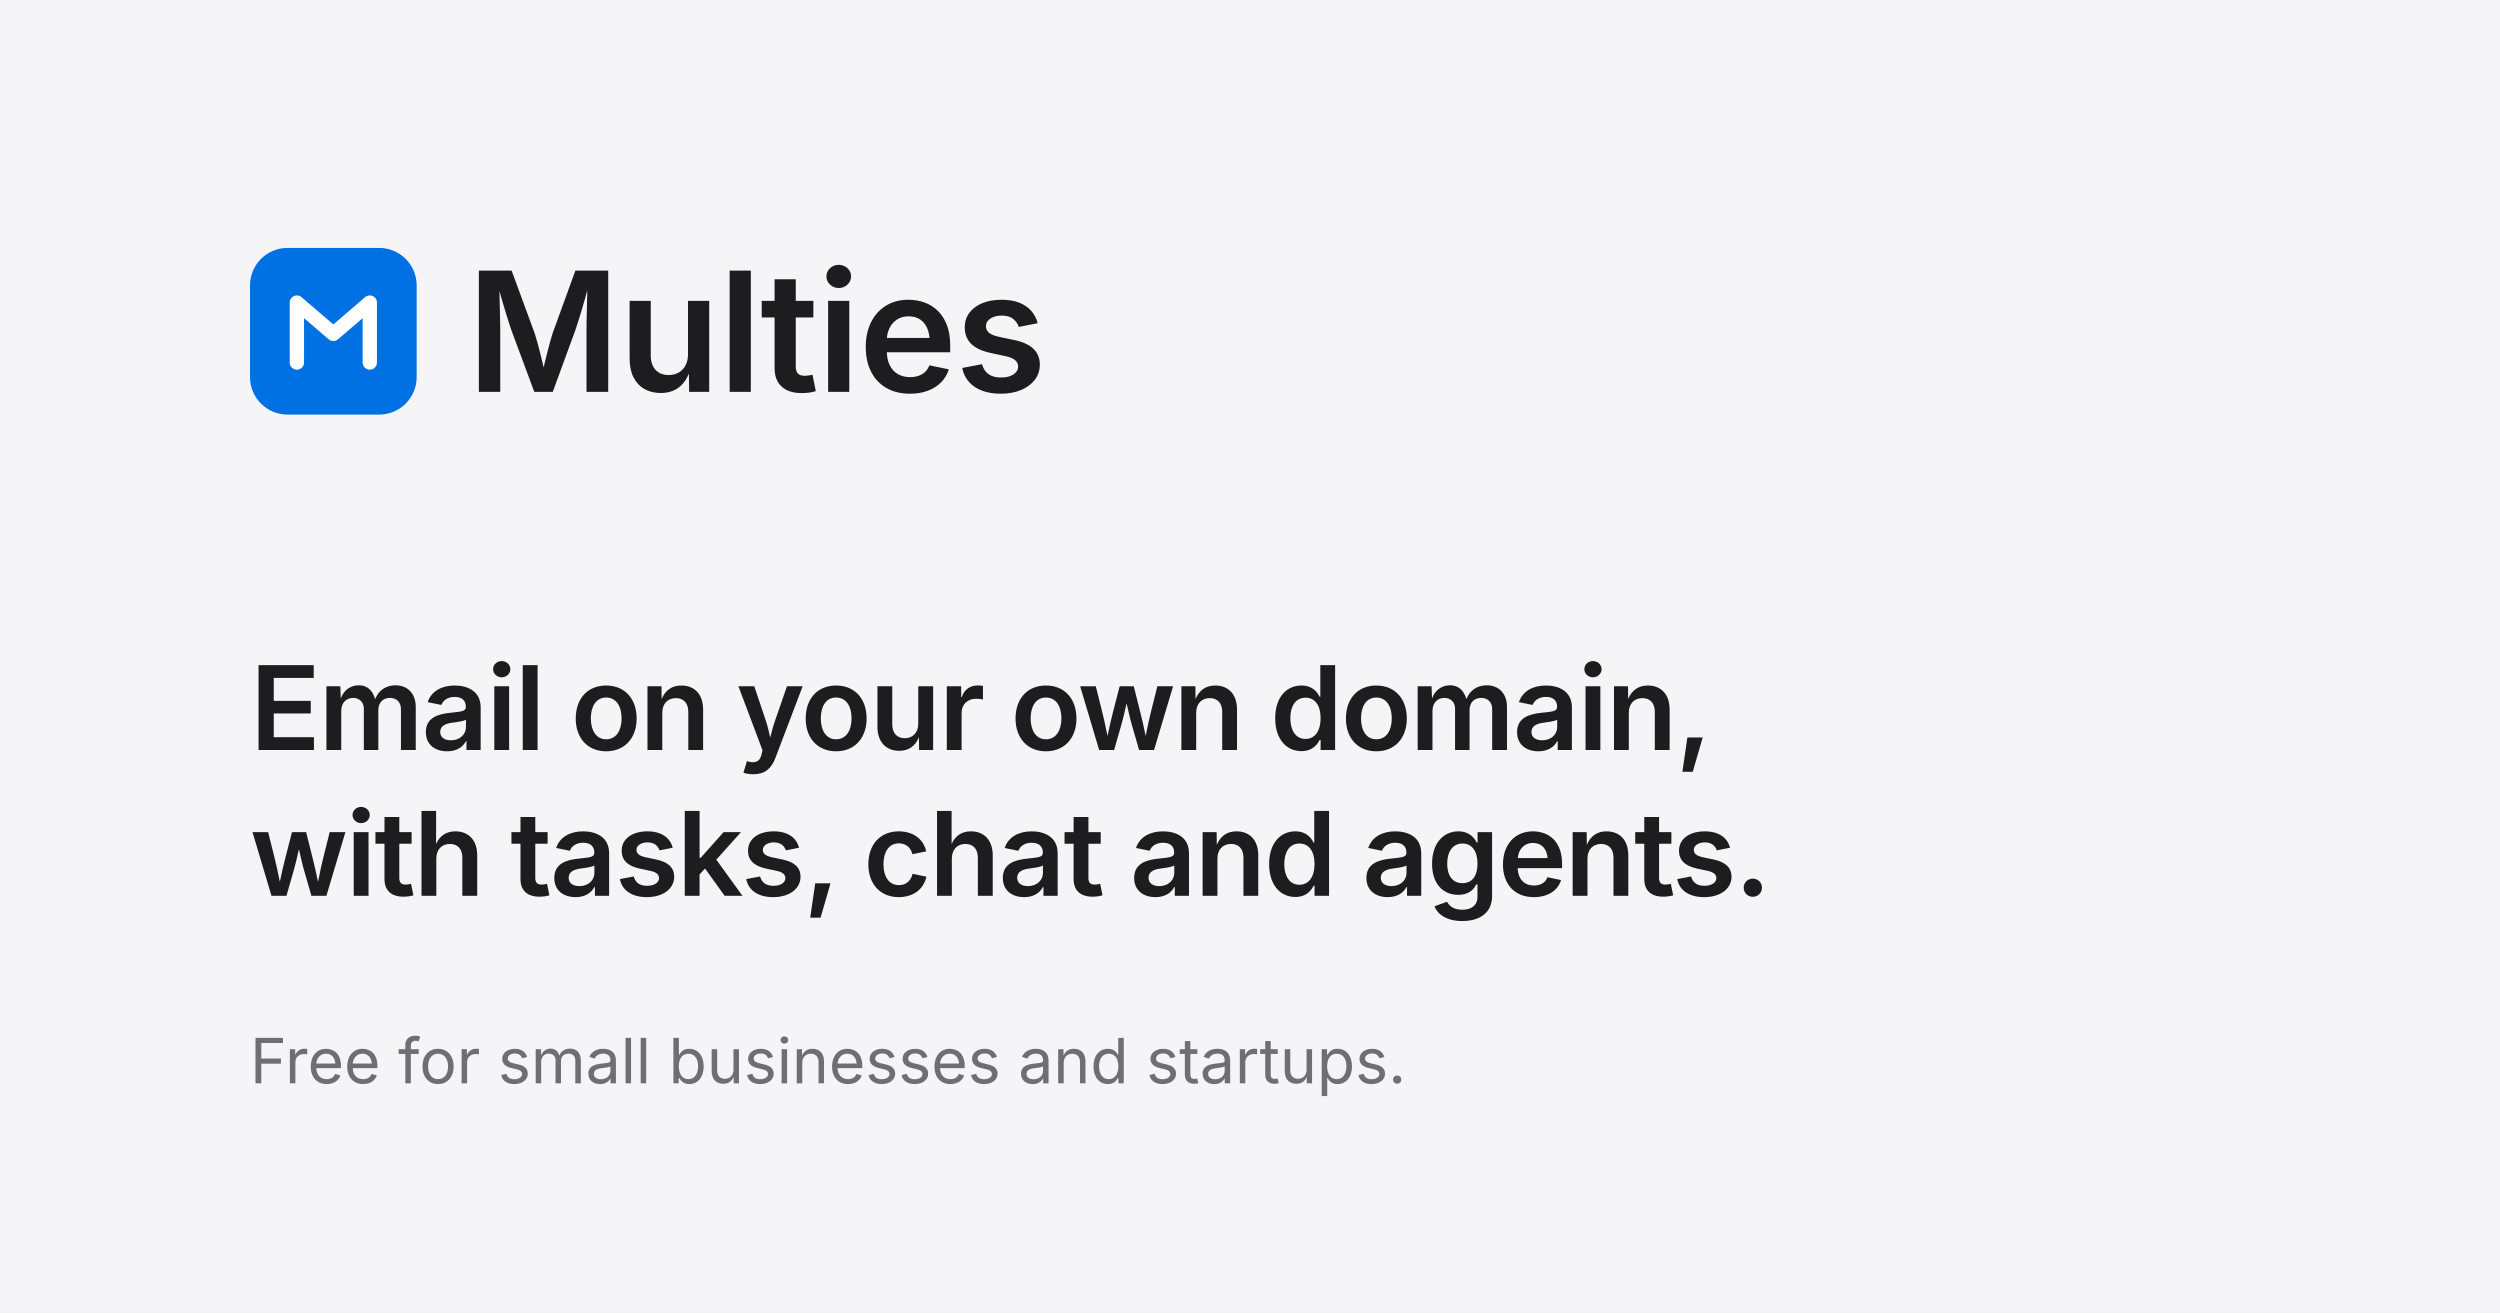
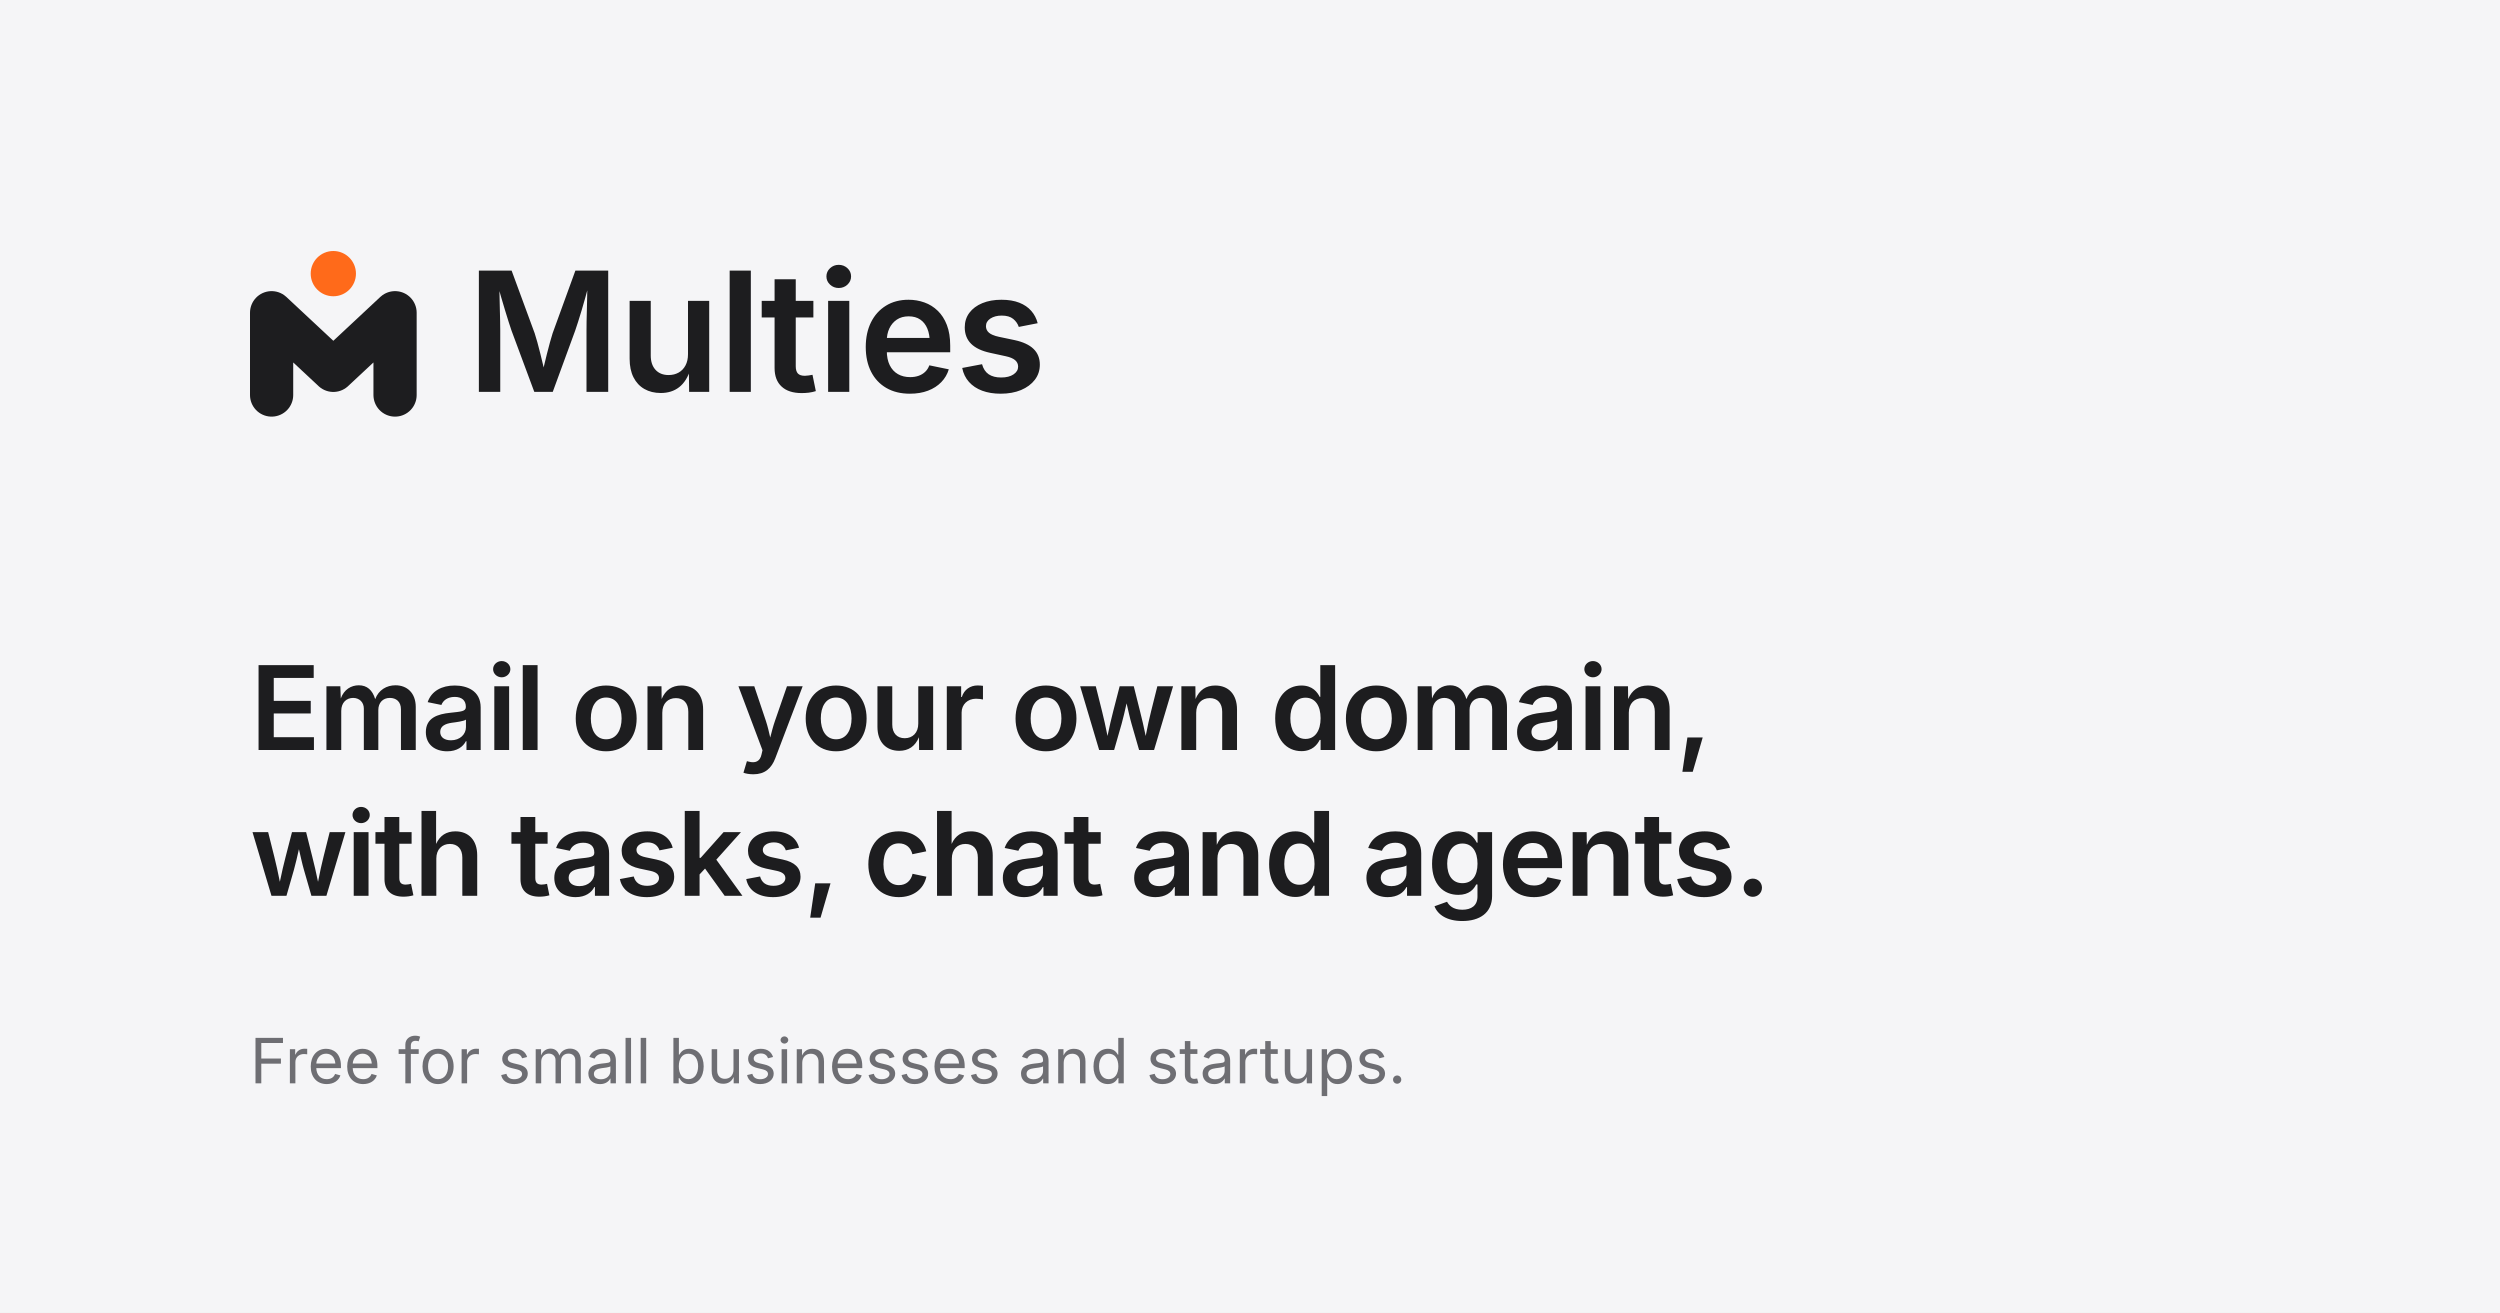
<svg xmlns="http://www.w3.org/2000/svg" viewBox="0 0 1200 630">
  <rect width="1200" height="630" fill="#F5F5F7" />
  <g transform="translate(120 110) scale(2)">
-     <g transform="translate(0 4.5) scale(0.625)">
-       <rect width="64" height="64" rx="14.4" fill="#0071E3" />
-       <path d="M18 44V21l14 12 14-12v23" fill="none" stroke="#fff" stroke-width="5.5" stroke-linecap="round" stroke-linejoin="round" />
+     <g transform="translate(0 4.5) scale(0.4938) translate(-9.5 -8.25)">
+       <g transform="translate(0 0.75)">
+         <polyline points="20,79 20,39 50,67 80,39 80,79" fill="none" stroke="#1D1D1F" stroke-width="21" stroke-linecap="round" stroke-linejoin="round" />
+         <circle cx="50" cy="20" r="11" fill="#FF6A1A" />
+       </g>
    </g>
    <path transform="translate(52 39.05)" fill="#1D1D1F" d="M2.93 0V-29.1H10.79L16.32 -14.07Q16.6 -13.24 16.96 -11.93Q17.32 -10.61 17.7 -9.09Q18.08 -7.56 18.42 -6.11Q18.76 -4.66 19 -3.54H17.94Q18.19 -4.62 18.52 -6.06Q18.86 -7.5 19.24 -9.03Q19.62 -10.56 19.99 -11.89Q20.35 -13.23 20.63 -14.07L26.09 -29.1H33.97V0H28.76V-14.69Q28.76 -15.62 28.78 -16.95Q28.81 -18.28 28.85 -19.81Q28.89 -21.33 28.92 -22.88Q28.96 -24.44 28.97 -25.83H29.34Q28.95 -24.3 28.49 -22.69Q28.04 -21.07 27.59 -19.56Q27.14 -18.04 26.73 -16.78Q26.33 -15.52 26.04 -14.69L20.66 0H16.23L10.77 -14.69Q10.48 -15.5 10.09 -16.75Q9.69 -17.99 9.24 -19.49Q8.78 -21 8.31 -22.62Q7.85 -24.25 7.4 -25.83H7.83Q7.86 -24.53 7.89 -23Q7.93 -21.47 7.96 -19.93Q8 -18.38 8.03 -17.02Q8.06 -15.66 8.06 -14.69V0Z M46.59 0.27Q44.34 0.27 42.66 -0.69Q40.97 -1.65 40.04 -3.49Q39.11 -5.33 39.11 -7.95V-21.84H44.18V-8.73Q44.18 -6.54 45.33 -5.29Q46.47 -4.04 48.47 -4.04Q49.82 -4.04 50.87 -4.63Q51.92 -5.22 52.52 -6.35Q53.12 -7.47 53.12 -9.05V-21.84H58.21V0H53.39L53.33 -5.4H53.71Q52.8 -2.54 51 -1.13Q49.21 0.27 46.59 0.27Z M68.2 -29.1V0H63.12V-29.1Z M83.21 -21.84V-17.86H70.81V-21.84ZM73.9 -27.03H78.98V-6.15Q78.98 -4.97 79.49 -4.41Q80 -3.86 81.17 -3.86Q81.5 -3.86 82.08 -3.94Q82.65 -4.02 83 -4.1L83.8 -0.18Q82.97 0.08 82.1 0.19Q81.22 0.29 80.41 0.29Q77.27 0.29 75.59 -1.27Q73.9 -2.83 73.9 -5.71Z M86.75 0V-21.84H91.83V0ZM89.29 -24.93Q88.08 -24.93 87.21 -25.74Q86.34 -26.56 86.34 -27.7Q86.34 -28.87 87.21 -29.68Q88.08 -30.49 89.29 -30.49Q90.52 -30.49 91.39 -29.68Q92.26 -28.87 92.26 -27.71Q92.26 -26.56 91.39 -25.74Q90.52 -24.93 89.29 -24.93Z M106.38 0.44Q103.1 0.44 100.72 -0.94Q98.34 -2.32 97.06 -4.84Q95.78 -7.36 95.78 -10.78Q95.78 -14.15 97.04 -16.7Q98.31 -19.25 100.62 -20.68Q102.93 -22.11 106.05 -22.11Q108.05 -22.11 109.86 -21.46Q111.66 -20.82 113.05 -19.47Q114.45 -18.13 115.25 -16.05Q116.05 -13.97 116.05 -11.09V-9.5H98.18V-12.95H113.51L111.14 -11.92Q111.14 -13.78 110.57 -15.17Q110 -16.57 108.87 -17.35Q107.75 -18.13 106.08 -18.13Q104.41 -18.13 103.23 -17.34Q102.06 -16.54 101.44 -15.22Q100.83 -13.9 100.83 -12.29V-9.9Q100.83 -7.83 101.53 -6.41Q102.23 -4.99 103.5 -4.26Q104.77 -3.54 106.45 -3.54Q107.56 -3.54 108.47 -3.86Q109.38 -4.18 110.04 -4.81Q110.7 -5.44 111.04 -6.37L115.71 -5.41Q115.19 -3.66 113.91 -2.34Q112.64 -1.02 110.73 -0.29Q108.82 0.44 106.38 0.44Z M128.17 0.44Q125.66 0.44 123.72 -0.28Q121.79 -1 120.55 -2.39Q119.32 -3.77 118.93 -5.74L123.69 -6.64Q124.13 -5.02 125.27 -4.23Q126.42 -3.45 128.27 -3.45Q130.15 -3.45 131.25 -4.2Q132.35 -4.95 132.35 -6.05Q132.35 -7 131.62 -7.62Q130.9 -8.23 129.4 -8.55L125.68 -9.36Q122.59 -10.02 121.06 -11.55Q119.54 -13.07 119.54 -15.48Q119.54 -17.5 120.66 -18.99Q121.77 -20.47 123.75 -21.29Q125.73 -22.11 128.34 -22.11Q130.82 -22.11 132.61 -21.41Q134.4 -20.71 135.5 -19.44Q136.61 -18.18 137.04 -16.48L132.51 -15.59Q132.13 -16.73 131.16 -17.52Q130.18 -18.31 128.41 -18.31Q126.8 -18.31 125.71 -17.61Q124.63 -16.9 124.63 -15.78Q124.63 -14.83 125.34 -14.21Q126.06 -13.58 127.72 -13.22L131.44 -12.44Q134.54 -11.78 136.05 -10.31Q137.56 -8.85 137.56 -6.54Q137.56 -4.47 136.36 -2.9Q135.16 -1.33 133.05 -0.44Q130.93 0.44 128.17 0.44Z" />
  </g>
  <text x="120" y="360" font-family="Inter, Helvetica, Arial, sans-serif" font-size="56" font-weight="600" fill="#1D1D1F" letter-spacing="-1">Email on your own domain,</text>
  <text x="120" y="430" font-family="Inter, Helvetica, Arial, sans-serif" font-size="56" font-weight="600" fill="#1D1D1F" letter-spacing="-1">with tasks, chat and agents.</text>
  <text x="120" y="520" font-family="Inter, Helvetica, Arial, sans-serif" font-size="30" fill="#6E6E73">Free for small businesses and startups.</text>
</svg>
